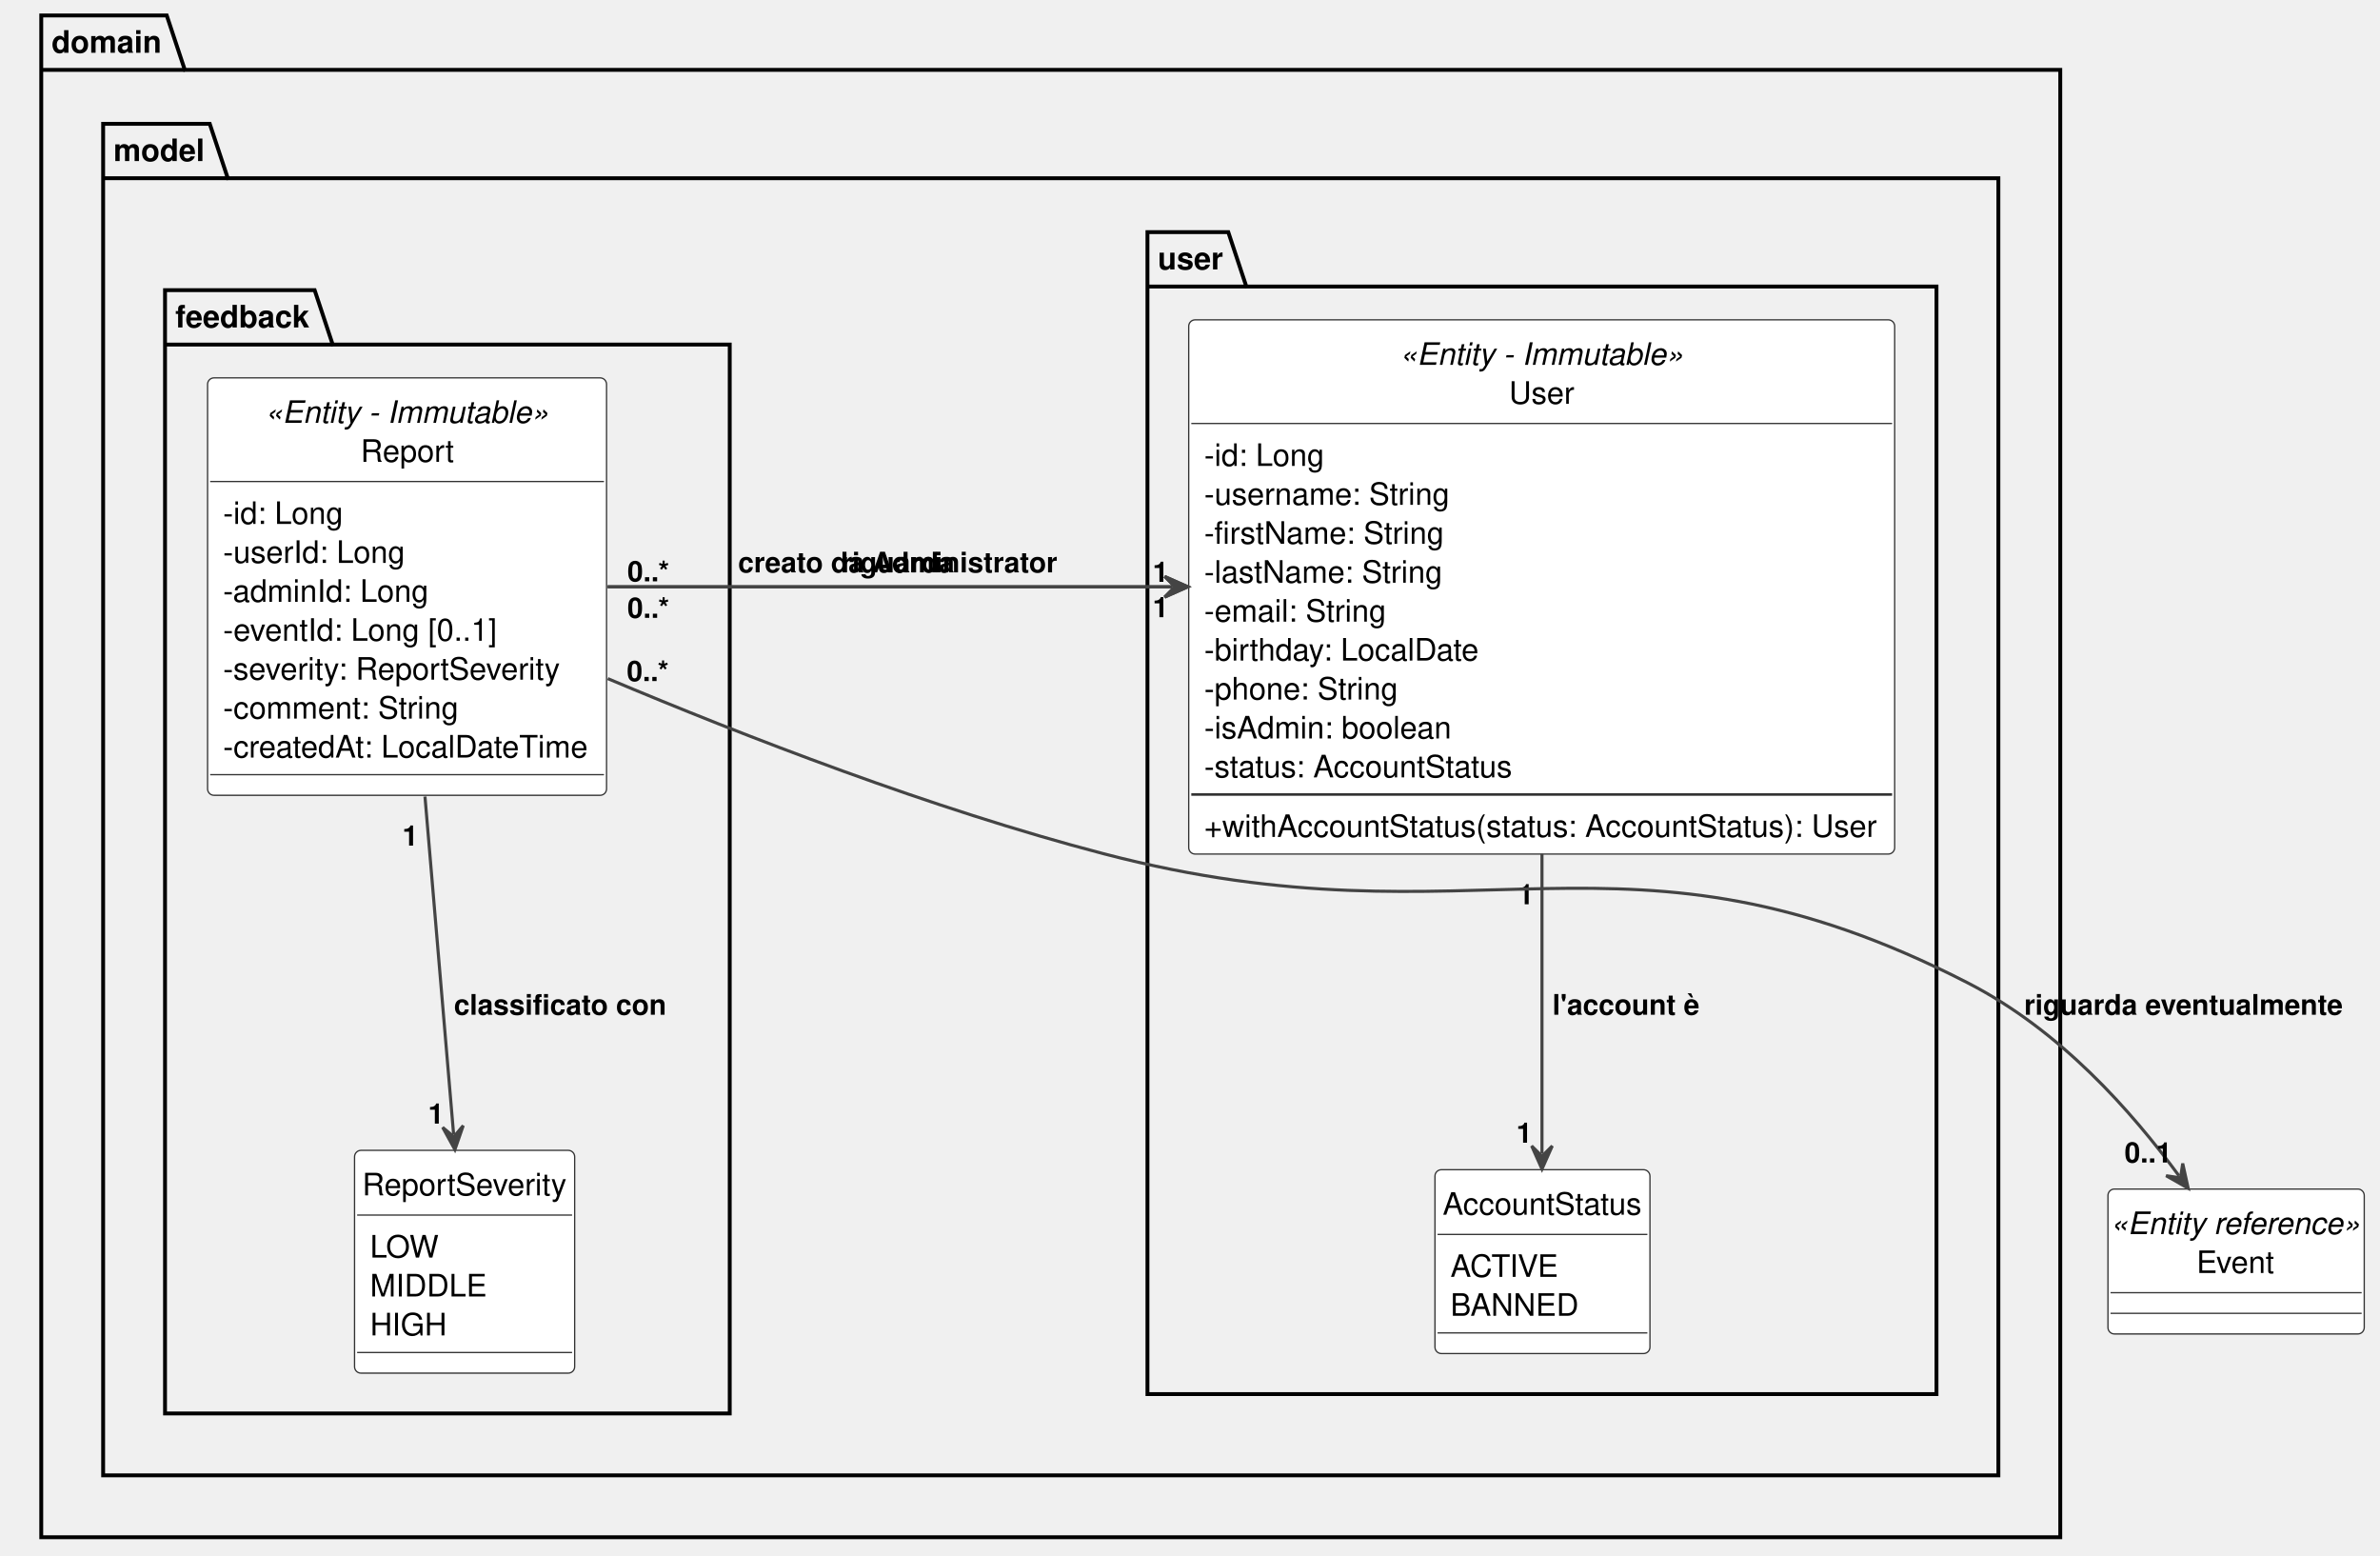
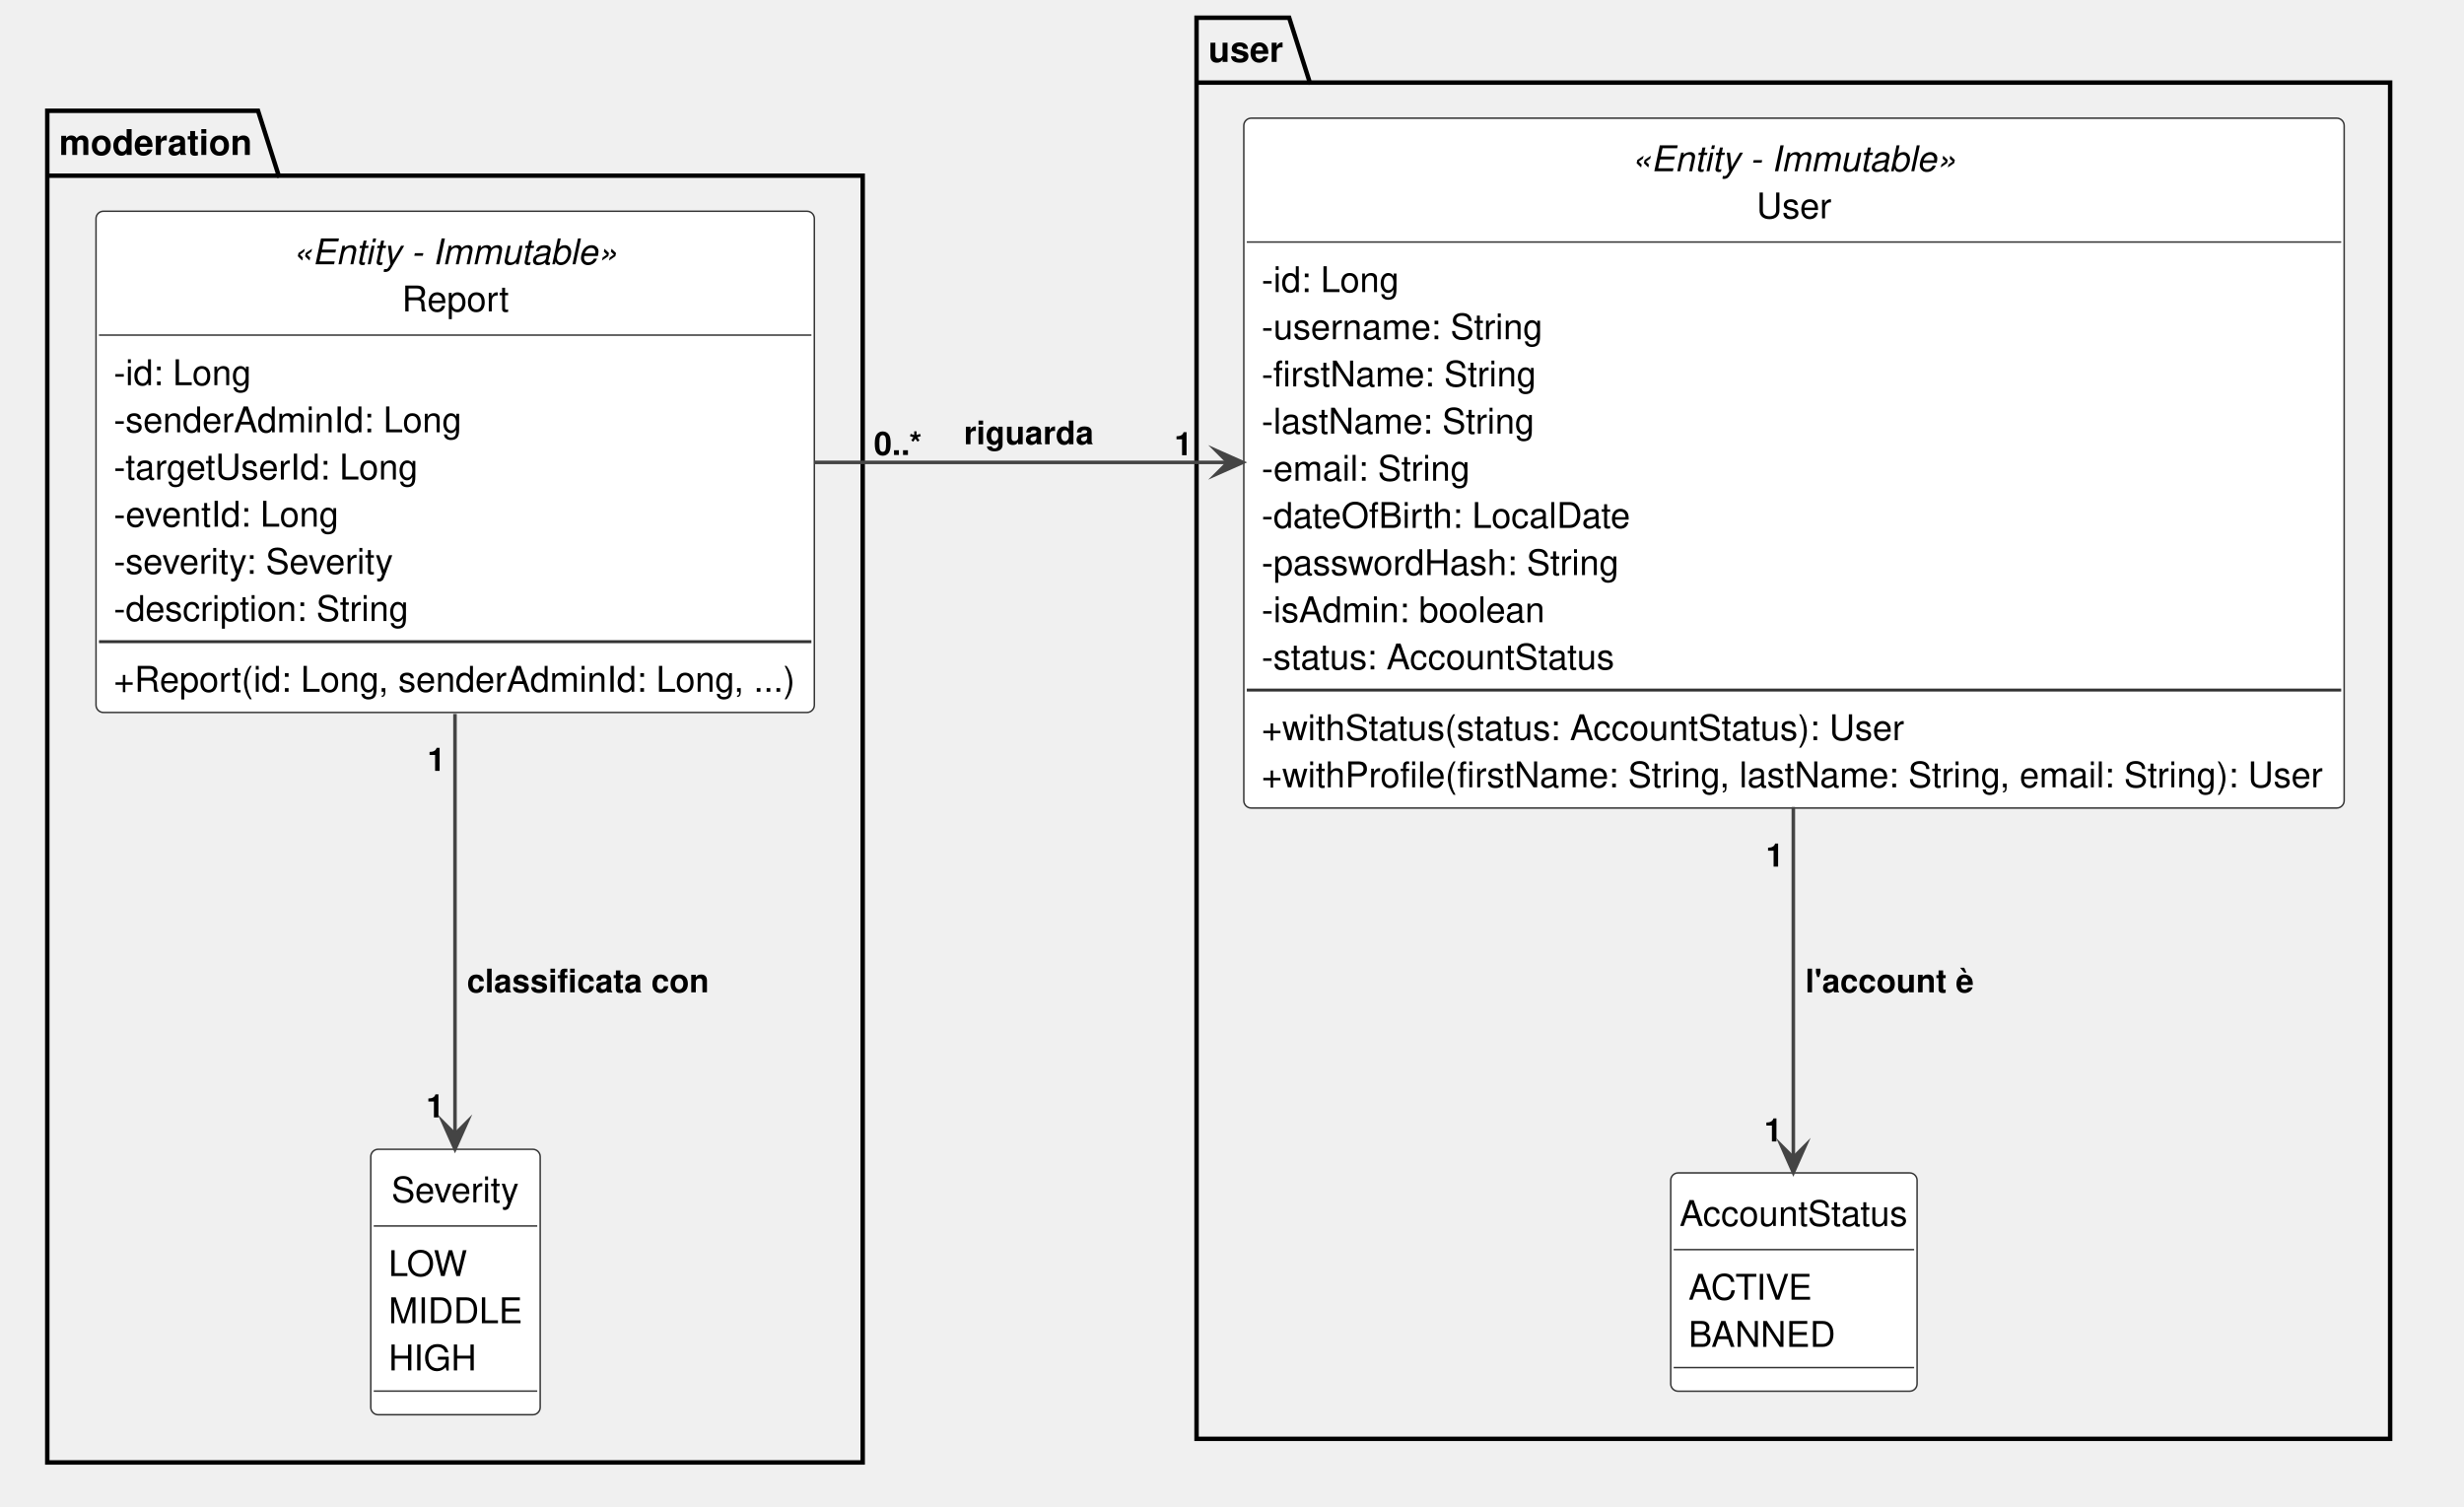
- <svg xmlns="http://www.w3.org/2000/svg" contentStyleType="text/css" data-diagram-type="CLASS" height="603px" preserveAspectRatio="none" style="width:923px;height:603px;background:#FFFFFF;" version="1.1" viewBox="0 0 923 603" width="923px" zoomAndPan="magnify">
+ <svg xmlns="http://www.w3.org/2000/svg" version="1.1" data-diagram-type="CLASS" style="width:834px;height:510px;background:#FFFFFF;" width="834px" height="510px" viewBox="0 0 834 510" zoomAndPan="magnify" preserveAspectRatio="none" contentStyleType="text/css">
  <defs />
-   <g>
-     <g class="cluster" data-qualified-name="domain" data-source-line="20" id="ent0004">
-       <polygon fill="none" points="16,6,64.668,6,71.668,27.094,799,27.094,799,596,16,596,16,6" style="stroke:#000000;stroke-width:1.5;" />
-       <line style="stroke:#000000;stroke-width:1.5;" x1="16" x2="71.668" y1="27.094" y2="27.094" />
-       <text fill="#000000" font-family="'Helvetica'" font-size="12" font-weight="bold" lengthAdjust="spacing" textLength="42.668" x="20" y="20.457">domain</text>
+   <g font-family="sans-serif" lengthAdjust="spacing">
+     <g class="cluster" data-qualified-name="user" id="ent0001" data-source-line="19">
+       <polygon points="405,6,436.348,6,443.348,27.961,809,27.961,809,487,405,487,405,6" fill="none" style="stroke:#000;stroke-width:1.5;stroke-linejoin:miter;stroke-miterlimit:10;" />
+       <line x1="405" y1="27.961" x2="443.348" y2="27.961" style="stroke:#000;stroke-width:1.5;" />
+       <text x="409" y="20.949" fill="#000" font-size="12" textLength="25.348" font-weight="700" font-family="'Helvetica'">user</text>
    </g>
-     <g class="cluster" data-qualified-name="domain.model" data-source-line="20" id="ent0005">
-       <polygon fill="none" points="40,48,81.338,48,88.338,69.094,775,69.094,775,572,40,572,40,48" style="stroke:#000000;stroke-width:1.5;" />
-       <line style="stroke:#000000;stroke-width:1.5;" x1="40" x2="88.338" y1="69.094" y2="69.094" />
-       <text fill="#000000" font-family="'Helvetica'" font-size="12" font-weight="bold" lengthAdjust="spacing" textLength="35.338" x="44" y="62.457">model</text>
+     <g class="cluster" data-qualified-name="moderation" id="ent0004" data-source-line="41">
+       <polygon points="16,37.5,87.338,37.5,94.338,59.461,292,59.461,292,495,16,495,16,37.5" fill="none" style="stroke:#000;stroke-width:1.5;stroke-linejoin:miter;stroke-miterlimit:10;" />
+       <line x1="16" y1="59.461" x2="94.338" y2="59.461" style="stroke:#000;stroke-width:1.5;" />
+       <text x="20" y="52.449" fill="#000" font-size="12" textLength="65.338" font-weight="700" font-family="'Helvetica'">moderation</text>
    </g>
-     <g class="cluster" data-qualified-name="domain.model.user" data-source-line="19" id="ent0002">
-       <polygon fill="none" points="445,90,476.348,90,483.348,111.094,751,111.094,751,540.5,445,540.5,445,90" style="stroke:#000000;stroke-width:1.5;" />
-       <line style="stroke:#000000;stroke-width:1.5;" x1="445" x2="483.348" y1="111.094" y2="111.094" />
-       <text fill="#000000" font-family="'Helvetica'" font-size="12" font-weight="bold" lengthAdjust="spacing" textLength="25.348" x="449" y="104.457">user</text>
+     <g class="entity" data-qualified-name="user.User" id="ent0002" data-source-line="20">
+       <rect x="421" y="40" width="372.439" height="233.492" fill="#FFF" style="stroke:#333;stroke-width:0.5;" rx="2.5" ry="2.5" />
+       <text x="552.197" y="57.949" fill="#000" font-size="12" textLength="110.045" font-style="italic" font-family="Helvetica">«Entity - Immutable»</text>
+       <text x="594.552" y="73.91" fill="#000" font-size="12" textLength="25.336" font-family="'Helvetica'">User</text>
+       <line x1="422" y1="81.922" x2="792.439" y2="81.922" style="stroke:#333;stroke-width:0.5;" />
+       <text x="427" y="98.871" fill="#000" font-size="12" textLength="46.699" font-family="'Helvetica'">-id: Long</text>
+       <text x="427" y="114.832" fill="#000" font-size="12" textLength="95.373" font-family="'Helvetica'">-username: String</text>
+       <text x="427" y="130.793" fill="#000" font-size="12" textLength="93.352" font-family="'Helvetica'">-firstName: String</text>
+       <text x="427" y="146.754" fill="#000" font-size="12" textLength="92.695" font-family="'Helvetica'">-lastName: String</text>
+       <text x="427" y="162.715" fill="#000" font-size="12" textLength="70.688" font-family="'Helvetica'">-email: String</text>
+       <text x="427" y="178.676" fill="#000" font-size="12" textLength="125.396" font-family="'Helvetica'">-dateOfBirth: LocalDate</text>
+       <text x="427" y="194.637" fill="#000" font-size="12" textLength="121.383" font-family="'Helvetica'">-passwordHash: String</text>
+       <text x="427" y="210.598" fill="#000" font-size="12" textLength="96.053" font-family="'Helvetica'">-isAdmin: boolean</text>
+       <text x="427" y="226.559" fill="#000" font-size="12" textLength="120.059" font-family="'Helvetica'">-status: AccountStatus</text>
+       <line x1="422" y1="233.57" x2="792.439" y2="233.57" style="stroke:#333;stroke-width:1;" />
+       <text x="427" y="250.52" fill="#000" font-size="12" textLength="218.426" font-family="'Helvetica'">+withStatus(status: AccountStatus): User</text>
+       <text x="427" y="266.48" fill="#000" font-size="12" textLength="360.439" font-family="'Helvetica'">+withProfile(firstName: String, lastName: String, email: String): User</text>
    </g>
-     <g class="cluster" data-qualified-name="domain.model.feedback" data-source-line="40" id="ent0007">
-       <polygon fill="none" points="64,112.5,122.025,112.5,129.025,133.594,283,133.594,283,548,64,548,64,112.5" style="stroke:#000000;stroke-width:1.5;" />
-       <line style="stroke:#000000;stroke-width:1.5;" x1="64" x2="129.025" y1="133.594" y2="133.594" />
-       <text fill="#000000" font-family="'Helvetica'" font-size="12" font-weight="bold" lengthAdjust="spacing" textLength="52.025" x="68" y="126.957">feedback</text>
+     <g class="entity" data-qualified-name="user.AccountStatus" id="ent0003" data-source-line="35">
+       <rect x="565.5" y="397" width="83.379" height="73.883" fill="#FFF" style="stroke:#333;stroke-width:0.5;" rx="2.5" ry="2.5" />
+       <text x="568.5" y="414.949" fill="#000" font-size="12" textLength="77.379" font-family="'Helvetica'">AccountStatus</text>
+       <line x1="566.5" y1="422.961" x2="647.879" y2="422.961" style="stroke:#333;stroke-width:0.5;" />
+       <text x="571.5" y="439.91" fill="#000" font-size="12" textLength="43.342" font-family="'Helvetica'">ACTIVE</text>
+       <text x="571.5" y="455.871" fill="#000" font-size="12" textLength="50.01" font-family="'Helvetica'">BANNED</text>
+       <line x1="566.5" y1="462.883" x2="647.879" y2="462.883" style="stroke:#333;stroke-width:0.5;" />
    </g>
-     <g class="entity" data-qualified-name="domain.model.user.User" data-source-line="20" id="ent0003">
-       <rect fill="#FFFFFF" height="207.125" rx="2.5" ry="2.5" style="stroke:#333333;stroke-width:0.5;" width="273.785" x="461" y="124" />
-       <text fill="#000000" font-family="Helvetica" font-size="12" font-style="italic" lengthAdjust="spacing" textLength="110.045" x="542.87" y="141.457">«Entity - Immutable»</text>
-       <text fill="#000000" font-family="'Helvetica'" font-size="12" lengthAdjust="spacing" textLength="25.336" x="585.225" y="156.551">User</text>
-       <line style="stroke:#333333;stroke-width:0.5;" x1="462" x2="733.785" y1="164.188" y2="164.188" />
-       <text fill="#000000" font-family="'Helvetica'" font-size="12" lengthAdjust="spacing" textLength="46.699" x="467" y="180.644">-id: Long</text>
-       <text fill="#000000" font-family="'Helvetica'" font-size="12" lengthAdjust="spacing" textLength="95.373" x="467" y="195.738">-username: String</text>
-       <text fill="#000000" font-family="'Helvetica'" font-size="12" lengthAdjust="spacing" textLength="93.352" x="467" y="210.832">-firstName: String</text>
-       <text fill="#000000" font-family="'Helvetica'" font-size="12" lengthAdjust="spacing" textLength="92.695" x="467" y="225.926">-lastName: String</text>
-       <text fill="#000000" font-family="'Helvetica'" font-size="12" lengthAdjust="spacing" textLength="70.688" x="467" y="241.019">-email: String</text>
-       <text fill="#000000" font-family="'Helvetica'" font-size="12" lengthAdjust="spacing" textLength="107.391" x="467" y="256.113">-birthday: LocalDate</text>
-       <text fill="#000000" font-family="'Helvetica'" font-size="12" lengthAdjust="spacing" textLength="75.381" x="467" y="271.207">-phone: String</text>
-       <text fill="#000000" font-family="'Helvetica'" font-size="12" lengthAdjust="spacing" textLength="96.053" x="467" y="286.301">-isAdmin: boolean</text>
-       <text fill="#000000" font-family="'Helvetica'" font-size="12" lengthAdjust="spacing" textLength="120.059" x="467" y="301.394">-status: AccountStatus</text>
-       <line style="stroke:#333333;stroke-width:1;" x1="462" x2="733.785" y1="308.031" y2="308.031" />
-       <text fill="#000000" font-family="'Helvetica'" font-size="12" lengthAdjust="spacing" textLength="261.785" x="467" y="324.488">+withAccountStatus(status: AccountStatus): User</text>
+     <g class="entity" data-qualified-name="moderation.Report" id="ent0005" data-source-line="42">
+       <rect x="32.5" y="71.5" width="243.135" height="169.648" fill="#FFF" style="stroke:#333;stroke-width:0.5;" rx="2.5" ry="2.5" />
+       <text x="99.045" y="89.449" fill="#000" font-size="12" textLength="110.045" font-style="italic" font-family="Helvetica">«Entity - Immutable»</text>
+       <text x="136.059" y="105.41" fill="#000" font-size="12" textLength="36.018" font-family="'Helvetica'">Report</text>
+       <line x1="33.5" y1="113.422" x2="274.635" y2="113.422" style="stroke:#333;stroke-width:0.5;" />
+       <text x="38.5" y="130.371" fill="#000" font-size="12" textLength="46.699" font-family="'Helvetica'">-id: Long</text>
+       <text x="38.5" y="146.332" fill="#000" font-size="12" textLength="118.072" font-family="'Helvetica'">-senderAdminId: Long</text>
+       <text x="38.5" y="162.293" fill="#000" font-size="12" textLength="103.389" font-family="'Helvetica'">-targetUserId: Long</text>
+       <text x="38.5" y="178.254" fill="#000" font-size="12" textLength="76.723" font-family="'Helvetica'">-eventId: Long</text>
+       <text x="38.5" y="194.215" fill="#000" font-size="12" textLength="95.355" font-family="'Helvetica'">-severity: Severity</text>
+       <text x="38.5" y="210.176" fill="#000" font-size="12" textLength="100.043" font-family="'Helvetica'">-description: String</text>
+       <line x1="33.5" y1="217.188" x2="274.635" y2="217.188" style="stroke:#333;stroke-width:1;" />
+       <text x="38.5" y="234.137" fill="#000" font-size="12" textLength="231.135" font-family="'Helvetica'">+Report(id: Long, senderAdminId: Long, ...)</text>
    </g>
-     <g class="entity" data-qualified-name="domain.model.user.AccountStatus" data-source-line="34" id="ent0006">
-       <rect fill="#FFFFFF" height="71.281" rx="2.5" ry="2.5" style="stroke:#333333;stroke-width:0.5;" width="83.379" x="556.5" y="453.5" />
-       <text fill="#000000" font-family="'Helvetica'" font-size="12" lengthAdjust="spacing" textLength="77.379" x="559.5" y="470.957">AccountStatus</text>
-       <line style="stroke:#333333;stroke-width:0.5;" x1="557.5" x2="638.879" y1="478.594" y2="478.594" />
-       <text fill="#000000" font-family="'Helvetica'" font-size="12" lengthAdjust="spacing" textLength="43.342" x="562.5" y="495.051">ACTIVE</text>
-       <text fill="#000000" font-family="'Helvetica'" font-size="12" lengthAdjust="spacing" textLength="50.01" x="562.5" y="510.144">BANNED</text>
-       <line style="stroke:#333333;stroke-width:0.5;" x1="557.5" x2="638.879" y1="516.781" y2="516.781" />
+     <g class="entity" data-qualified-name="moderation.Severity" id="ent0006" data-source-line="53">
+       <rect x="125.5" y="389" width="57.34" height="89.844" fill="#FFF" style="stroke:#333;stroke-width:0.5;" rx="2.5" ry="2.5" />
+       <text x="132.496" y="406.949" fill="#000" font-size="12" textLength="43.348" font-family="'Helvetica'">Severity</text>
+       <line x1="126.5" y1="414.961" x2="181.84" y2="414.961" style="stroke:#333;stroke-width:0.5;" />
+       <text x="131.5" y="431.91" fill="#000" font-size="12" textLength="27.334" font-family="'Helvetica'">LOW</text>
+       <text x="131.5" y="447.871" fill="#000" font-size="12" textLength="45.34" font-family="'Helvetica'">MIDDLE</text>
+       <text x="131.5" y="463.832" fill="#000" font-size="12" textLength="30" font-family="'Helvetica'">HIGH</text>
+       <line x1="126.5" y1="470.844" x2="181.84" y2="470.844" style="stroke:#333;stroke-width:0.5;" />
    </g>
-     <g class="entity" data-qualified-name="domain.model.feedback.Report" data-source-line="41" id="ent0008">
-       <rect fill="#FFFFFF" height="161.844" rx="2.5" ry="2.5" style="stroke:#333333;stroke-width:0.5;" width="154.728" x="80.5" y="146.5" />
-       <text fill="#000000" font-family="Helvetica" font-size="12" font-style="italic" lengthAdjust="spacing" textLength="110.045" x="102.842" y="163.957">«Entity - Immutable»</text>
-       <text fill="#000000" font-family="'Helvetica'" font-size="12" lengthAdjust="spacing" textLength="36.018" x="139.856" y="179.051">Report</text>
-       <line style="stroke:#333333;stroke-width:0.5;" x1="81.5" x2="234.228" y1="186.688" y2="186.688" />
-       <text fill="#000000" font-family="'Helvetica'" font-size="12" lengthAdjust="spacing" textLength="46.699" x="86.5" y="203.144">-id: Long</text>
-       <text fill="#000000" font-family="'Helvetica'" font-size="12" lengthAdjust="spacing" textLength="70.711" x="86.5" y="218.238">-userId: Long</text>
-       <text fill="#000000" font-family="'Helvetica'" font-size="12" lengthAdjust="spacing" textLength="80.051" x="86.5" y="233.332">-adminId: Long</text>
-       <text fill="#000000" font-family="'Helvetica'" font-size="12" lengthAdjust="spacing" textLength="106.74" x="86.5" y="248.426">-eventId: Long [0..1]</text>
-       <text fill="#000000" font-family="'Helvetica'" font-size="12" lengthAdjust="spacing" textLength="131.373" x="86.5" y="263.519">-severity: ReportSeverity</text>
-       <text fill="#000000" font-family="'Helvetica'" font-size="12" lengthAdjust="spacing" textLength="91.359" x="86.5" y="278.613">-comment: String</text>
-       <text fill="#000000" font-family="'Helvetica'" font-size="12" lengthAdjust="spacing" textLength="142.728" x="86.5" y="293.707">-createdAt: LocalDateTime</text>
-       <line style="stroke:#333333;stroke-width:0.5;" x1="81.5" x2="234.228" y1="300.344" y2="300.344" />
+     <g class="link" data-entity-1="ent0002" data-entity-2="ent0003" id="lnk7" data-source-line="60" data-link-type="dependency">
+       <path d="M607,273.14 C607,317.61 607,360.24 607,391.83" style="stroke:#444;stroke-width:1.2;" fill="none" id="User-to-AccountStatus" codeLine="60" />
+       <polygon points="607,396.83,611,387.83,607,391.83,603,387.83,607,396.83" fill="#444" style="stroke:#444;stroke-width:1.2;stroke-linejoin:miter;stroke-miterlimit:10;" />
+       <text x="611.056" y="335.87" fill="#000" font-size="11" textLength="57.02" font-weight="700" font-family="'Helvetica'">l'account è</text>
+       <text x="597.689" y="293.322" fill="#000" font-size="11" font-weight="700" font-family="'Helvetica'">1</text>
+       <text x="597.123" y="386.352" fill="#000" font-size="11" font-weight="700" font-family="'Helvetica'">1</text>
    </g>
-     <g class="entity" data-qualified-name="domain.model.feedback.ReportSeverity" data-source-line="51" id="ent0009">
-       <rect fill="#FFFFFF" height="86.375" rx="2.5" ry="2.5" style="stroke:#333333;stroke-width:0.5;" width="85.365" x="137.5" y="446" />
-       <text fill="#000000" font-family="'Helvetica'" font-size="12" lengthAdjust="spacing" textLength="79.365" x="140.5" y="463.457">ReportSeverity</text>
-       <line style="stroke:#333333;stroke-width:0.5;" x1="138.5" x2="221.865" y1="471.094" y2="471.094" />
-       <text fill="#000000" font-family="'Helvetica'" font-size="12" lengthAdjust="spacing" textLength="27.334" x="143.5" y="487.551">LOW</text>
-       <text fill="#000000" font-family="'Helvetica'" font-size="12" lengthAdjust="spacing" textLength="45.34" x="143.5" y="502.644">MIDDLE</text>
-       <text fill="#000000" font-family="'Helvetica'" font-size="12" lengthAdjust="spacing" textLength="30" x="143.5" y="517.738">HIGH</text>
-       <line style="stroke:#333333;stroke-width:0.5;" x1="138.5" x2="221.865" y1="524.375" y2="524.375" />
+     <g class="link" data-entity-1="ent0005" data-entity-2="ent0006" id="lnk8" data-source-line="61" data-link-type="dependency">
+       <path d="M154,241.66 C154,290.24 154,344.35 154,383.9" style="stroke:#444;stroke-width:1.2;" fill="none" id="Report-to-Severity" codeLine="61" />
+       <polygon points="154,388.9,158,379.9,154,383.9,150,379.9,154,388.9" fill="#444" style="stroke:#444;stroke-width:1.2;stroke-linejoin:miter;stroke-miterlimit:10;" />
+       <text x="158.056" y="335.87" fill="#000" font-size="11" textLength="81.931" font-weight="700" font-family="'Helvetica'">classificata con</text>
+       <text x="144.643" y="260.913" fill="#000" font-size="11" font-weight="700" font-family="'Helvetica'">1</text>
+       <text x="144.241" y="378.206" fill="#000" font-size="11" font-weight="700" font-family="'Helvetica'">1</text>
    </g>
-     <g class="entity" data-qualified-name="Event" data-source-line="59" id="ent0011">
-       <rect fill="#FFFFFF" height="56.188" rx="2.5" ry="2.5" style="stroke:#333333;stroke-width:0.5;" width="99.389" x="817.5" y="461" />
-       <text fill="#000000" font-family="Helvetica" font-size="12" font-style="italic" lengthAdjust="spacing" textLength="97.389" x="818.5" y="478.457">«Entity reference»</text>
-       <text fill="#000000" font-family="'Helvetica'" font-size="12" lengthAdjust="spacing" textLength="30.686" x="851.852" y="493.551">Event</text>
-       <line style="stroke:#333333;stroke-width:0.5;" x1="818.5" x2="915.889" y1="501.188" y2="501.188" />
-       <line style="stroke:#333333;stroke-width:0.5;" x1="818.5" x2="915.889" y1="509.188" y2="509.188" />
-     </g>
-     <g class="link" data-entity-1="ent0003" data-entity-2="ent0006" data-link-type="dependency" data-source-line="58" id="lnk10">
-       <path codeLine="58" d="M598,331.06 C598,374.41 598,416 598,447.28" fill="none" id="User-to-AccountStatus" style="stroke:#444444;stroke-width:1.2;" />
-       <polygon fill="#444444" points="598,453.28,602,444.28,598,448.28,594,444.28,598,453.28" style="stroke:#444444;stroke-width:1.2;" />
-       <text fill="#000000" font-family="'Helvetica'" font-size="11" font-weight="bold" lengthAdjust="spacing" textLength="57.02" x="602.056" y="393.419">l'account è</text>
-       <text fill="#000000" font-family="'Helvetica'" font-size="11" font-weight="bold" lengthAdjust="spacing" textLength="6.118" x="588.684" y="350.588">1</text>
-       <text fill="#000000" font-family="'Helvetica'" font-size="11" font-weight="bold" lengthAdjust="spacing" textLength="6.118" x="588.051" y="443.048">1</text>
-     </g>
-     <g class="link" data-entity-1="ent0008" data-entity-2="ent0011" data-link-type="dependency" data-source-line="60" id="lnk12">
-       <path codeLine="60" d="M235.7,263.1 C288.89,285.51 361.54,313.64 428,331 C573.65,369.04 629.05,312.3 763,381 C799.19,399.56 826.55,430.77 845.05,455.87" fill="none" id="Report-to-Event" style="stroke:#444444;stroke-width:1.2;" />
-       <polygon fill="#444444" points="848.61,460.7,846.49,451.082,845.644,456.675,840.05,455.829,848.61,460.7" style="stroke:#444444;stroke-width:1.2;" />
-       <text fill="#000000" font-family="'Helvetica'" font-size="11" font-weight="bold" lengthAdjust="spacing" textLength="124.094" x="785" y="393.419">riguarda eventualmente</text>
-       <text fill="#000000" font-family="'Helvetica'" font-size="11" font-weight="bold" lengthAdjust="spacing" textLength="16.511" x="243.099" y="264.062">0..*</text>
-       <text fill="#000000" font-family="'Helvetica'" font-size="11" font-weight="bold" lengthAdjust="spacing" textLength="18.348" x="823.929" y="450.716">0..1</text>
-     </g>
-     <g class="link" data-entity-1="ent0008" data-entity-2="ent0009" data-link-type="dependency" data-source-line="61" id="lnk13">
-       <path codeLine="61" d="M164.81,308.83 C168.65,354.08 172.772,402.781 175.912,439.741" fill="none" id="Report-to-ReportSeverity" style="stroke:#444444;stroke-width:1.2;" />
-       <polygon fill="#444444" points="176.42,445.72,179.644,436.414,175.997,440.738,171.673,437.091,176.42,445.72" style="stroke:#444444;stroke-width:1.2;" />
-       <text fill="#000000" font-family="'Helvetica'" font-size="11" font-weight="bold" lengthAdjust="spacing" textLength="82.532" x="176.056" y="393.419">classificato con</text>
-       <text fill="#000000" font-family="'Helvetica'" font-size="11" font-weight="bold" lengthAdjust="spacing" textLength="6.118" x="156.028" y="327.839">1</text>
-       <text fill="#000000" font-family="'Helvetica'" font-size="11" font-weight="bold" lengthAdjust="spacing" textLength="6.118" x="166.015" y="435.623">1</text>
-     </g>
-     <g class="link" data-entity-1="ent0008" data-entity-2="ent0003" data-link-type="dependency" data-source-line="62" id="lnk14">
-       <path codeLine="62" d="M235.65,227.5 C297.82,227.5 380.57,227.5 454.68,227.5" fill="none" id="Report-to-User" style="stroke:#444444;stroke-width:1.2;" />
-       <polygon fill="#444444" points="460.68,227.5,451.68,223.5,455.68,227.5,451.68,231.5,460.68,227.5" style="stroke:#444444;stroke-width:1.2;" />
-       <text fill="#000000" font-family="'Helvetica'" font-size="11" font-weight="bold" lengthAdjust="spacing" textLength="44.011" x="326.25" y="221.919">riguarda</text>
-       <text fill="#000000" font-family="'Helvetica'" font-size="11" font-weight="bold" lengthAdjust="spacing" textLength="16.511" x="243.313" y="225.384">0..*</text>
-       <text fill="#000000" font-family="'Helvetica'" font-size="11" font-weight="bold" lengthAdjust="spacing" textLength="6.118" x="447.015" y="225.583">1</text>
-     </g>
-     <g class="link" data-entity-1="ent0003" data-entity-2="ent0008" data-link-type="dependency" data-source-line="63" id="lnk16">
-       <path codeLine="63" d="M454.68,227.5 C380.57,227.5 297.82,227.5 235.65,227.5" fill="none" id="User-backto-Report" style="stroke:#444444;stroke-width:1.2;" />
-       <polygon fill="#444444" points="460.68,227.5,451.68,223.5,455.68,227.5,451.68,231.5,460.68,227.5" style="stroke:#444444;stroke-width:1.2;" />
-       <text fill="#000000" font-family="'Helvetica'" font-size="11" font-weight="bold" lengthAdjust="spacing" textLength="124.083" x="286.25" y="221.919">creato da Administrator</text>
-       <text fill="#000000" font-family="'Helvetica'" font-size="11" font-weight="bold" lengthAdjust="spacing" textLength="6.118" x="447.015" y="239.294">1</text>
-       <text fill="#000000" font-family="'Helvetica'" font-size="11" font-weight="bold" lengthAdjust="spacing" textLength="16.511" x="243.313" y="239.542">0..*</text>
+     <g class="link" data-entity-1="ent0005" data-entity-2="ent0002" id="lnk9" data-source-line="62" data-link-type="dependency">
+       <path d="M275.69,156.5 C320.24,156.5 366.74,156.5 415.65,156.5" style="stroke:#444;stroke-width:1.2;" fill="none" id="Report-to-User" codeLine="62" />
+       <polygon points="420.65,156.5,411.65,152.5,415.65,156.5,411.65,160.5,420.65,156.5" fill="#444" style="stroke:#444;stroke-width:1.2;stroke-linejoin:miter;stroke-miterlimit:10;" />
+       <text x="326.25" y="150.37" fill="#000" font-size="11" textLength="44.011" font-weight="700" font-family="'Helvetica'">riguarda</text>
+       <text x="295.777" y="153.994" fill="#000" font-size="11" textLength="16.511" font-weight="700" font-family="'Helvetica'">0..*</text>
+       <text x="397.469" y="154.078" fill="#000" font-size="11" font-weight="700" font-family="'Helvetica'">1</text>
    </g>
  </g>
</svg>
